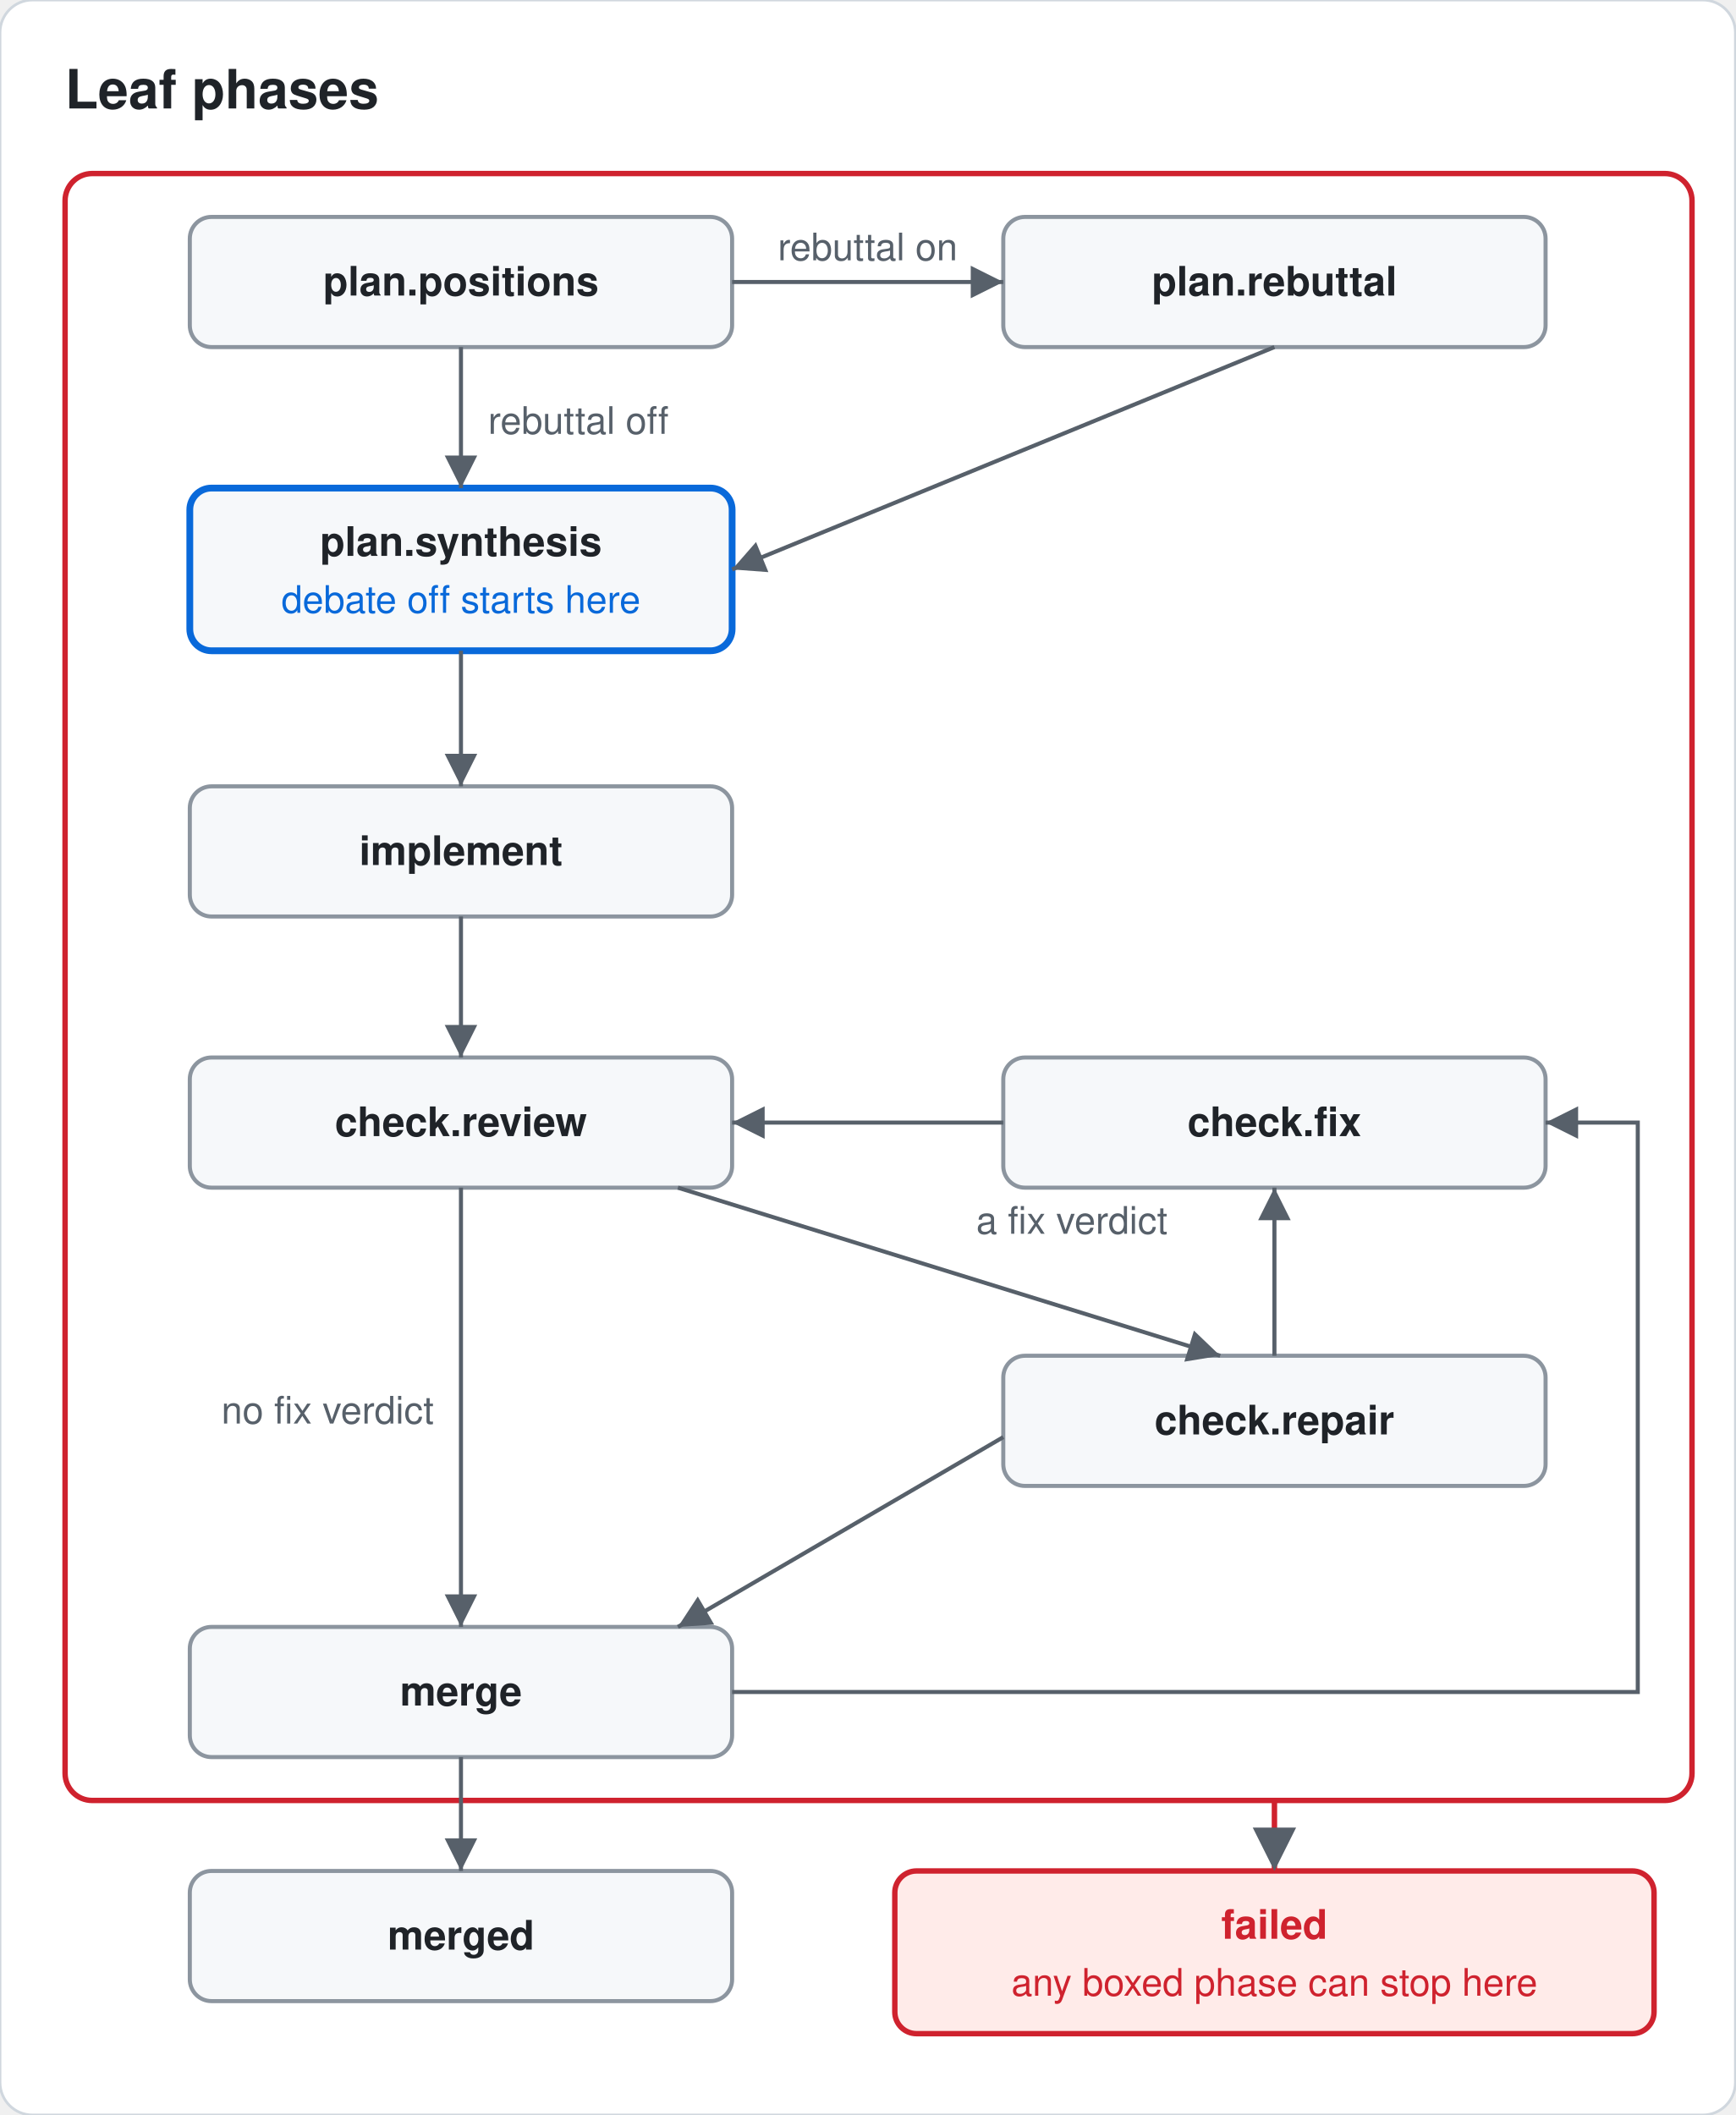
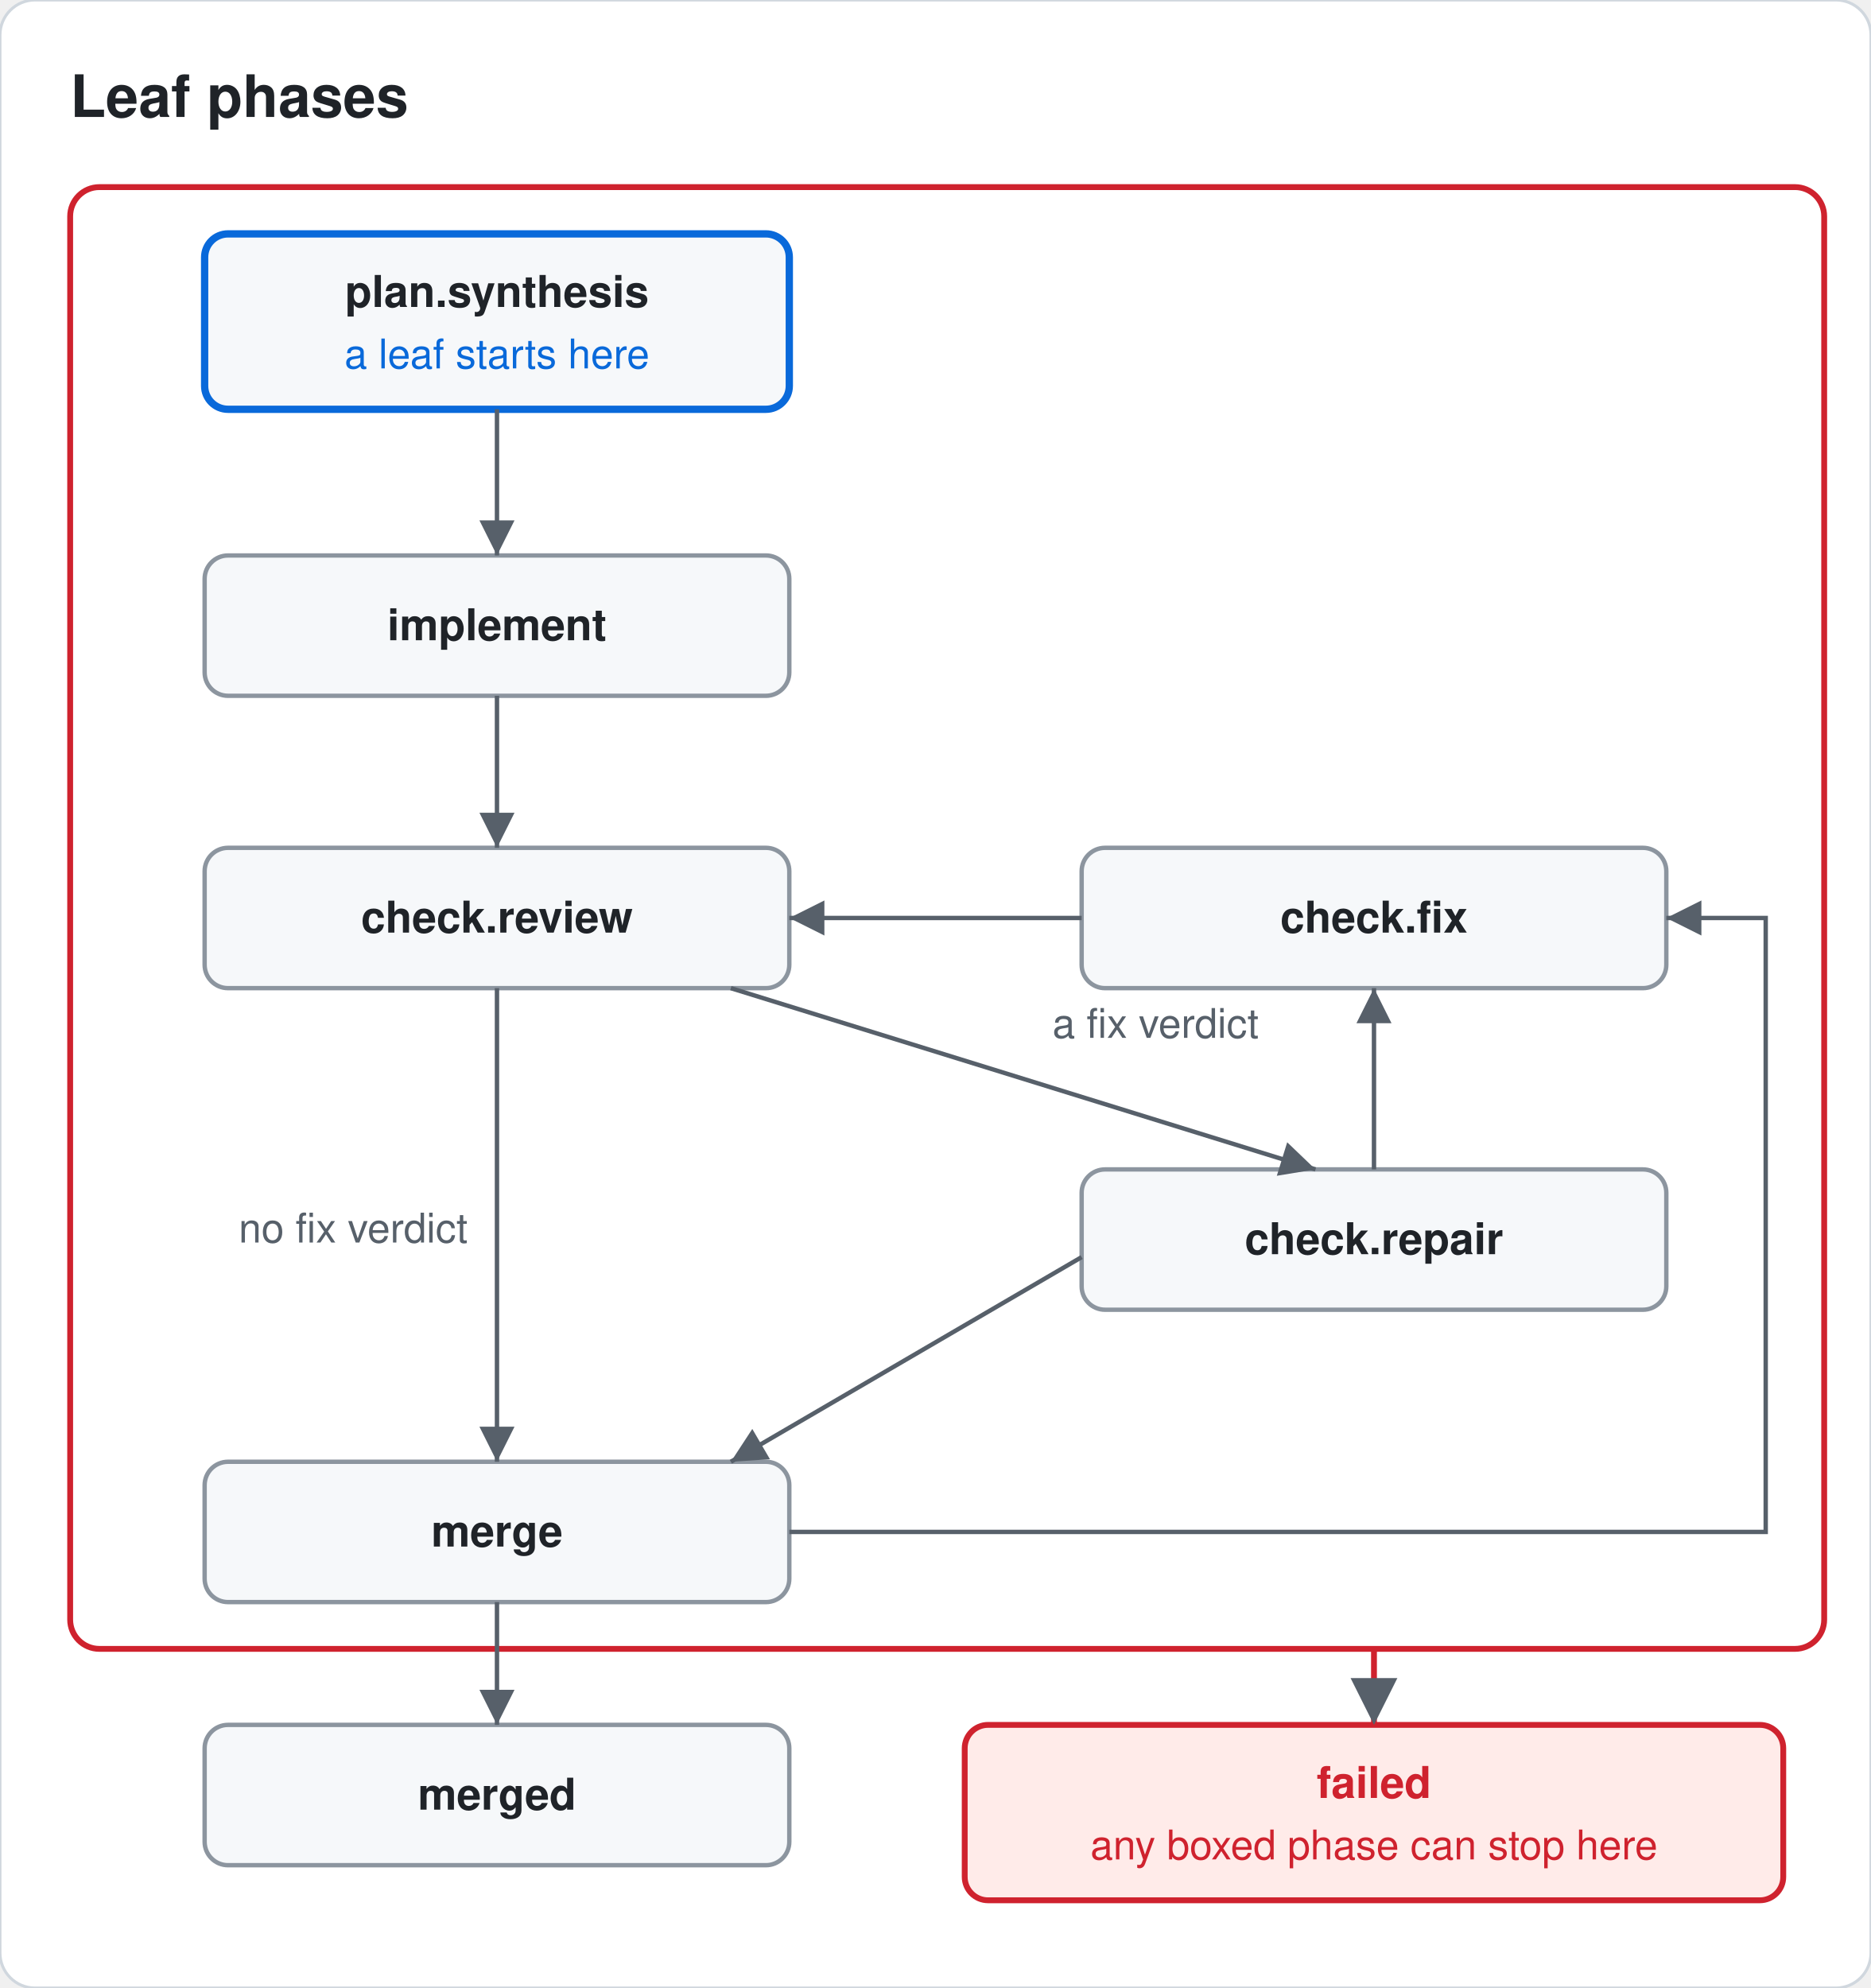
- <svg xmlns="http://www.w3.org/2000/svg" viewBox="0 0 640 780" role="img">
-   <rect x="0" y="0" width="640" height="780" rx="12" fill="#ffffff" stroke="#d0d7de" />
+ <svg xmlns="http://www.w3.org/2000/svg" viewBox="0 0 640 680" role="img">
+   <rect x="0" y="0" width="640" height="680" rx="12" fill="#ffffff" stroke="#d0d7de" />
  <style>
    text { font-family: -apple-system, "Segoe UI", Helvetica, Arial, sans-serif; font-size: 14px; fill: #1f2328; }
    .head { font-size: 20px; font-weight: 600; }
    .name { font-size: 15px; font-weight: 600; }
    .muted { fill: #57606a; }
    .accent { fill: #0969da; }
    .stop { fill: #cf222e; }
    .node { fill: #f6f8fa; stroke: #8c959f; stroke-width: 1.5; }
    .start { fill: #f6f8fa; stroke: #0969da; stroke-width: 2.5; }
    .fail { fill: #ffebe9; stroke: #cf222e; stroke-width: 2; }
    .zone { fill: none; stroke: #cf222e; stroke-width: 2; }
    .edge { stroke: #57606a; stroke-width: 1.5; fill: none; }
    .edge-stop { stroke: #cf222e; stroke-width: 2; fill: none; }
  </style>
  <defs>
    <marker id="arrow" viewBox="0 0 10 10" refX="10" refY="5" markerWidth="8" markerHeight="8" orient="auto-start-reverse">
      <path d="M0,0 L10,5 L0,10 z" fill="#57606a" />
    </marker>
  </defs>
  <text class="head" x="24" y="40">Leaf phases</text>
-   <rect class="zone" x="24" y="64" width="600" height="600" rx="10" />
-   <rect class="node" x="70" y="80" width="200" height="48" rx="8" />
-   <text class="name" x="170" y="109" text-anchor="middle">plan.positions</text>
-   <rect class="node" x="370" y="80" width="200" height="48" rx="8" />
-   <text class="name" x="470" y="109" text-anchor="middle">plan.rebuttal</text>
-   <rect class="start" x="70" y="180" width="200" height="60" rx="8" />
-   <text class="name" x="170" y="205" text-anchor="middle">plan.synthesis</text>
-   <text class="accent" x="170" y="226" text-anchor="middle">debate off starts here</text>
+   <rect class="zone" x="24" y="64" width="600" height="500" rx="10" />
+   <rect class="start" x="70" y="80" width="200" height="60" rx="8" />
+   <text class="name" x="170" y="105" text-anchor="middle">plan.synthesis</text>
+   <text class="accent" x="170" y="126" text-anchor="middle">a leaf starts here</text>
+   <rect class="node" x="70" y="190" width="200" height="48" rx="8" />
+   <text class="name" x="170" y="219" text-anchor="middle">implement</text>
  <rect class="node" x="70" y="290" width="200" height="48" rx="8" />
-   <text class="name" x="170" y="319" text-anchor="middle">implement</text>
-   <rect class="node" x="70" y="390" width="200" height="48" rx="8" />
-   <text class="name" x="170" y="419" text-anchor="middle">check.review</text>
-   <rect class="node" x="370" y="390" width="200" height="48" rx="8" />
-   <text class="name" x="470" y="419" text-anchor="middle">check.fix</text>
-   <rect class="node" x="370" y="500" width="200" height="48" rx="8" />
-   <text class="name" x="470" y="529" text-anchor="middle">check.repair</text>
-   <rect class="node" x="70" y="600" width="200" height="48" rx="8" />
-   <text class="name" x="170" y="629" text-anchor="middle">merge</text>
-   <rect class="node" x="70" y="690" width="200" height="48" rx="8" />
-   <text class="name" x="170" y="719" text-anchor="middle">merged</text>
-   <rect class="fail" x="330" y="690" width="280" height="60" rx="8" />
-   <text class="name stop" x="470" y="715" text-anchor="middle">failed</text>
-   <text class="stop" x="470" y="736" text-anchor="middle">any boxed phase can stop here</text>
-   <line class="edge" x1="270" y1="104" x2="370" y2="104" marker-end="url(#arrow)" />
-   <text class="muted" x="320" y="96" text-anchor="middle">rebuttal on</text>
-   <line class="edge" x1="170" y1="128" x2="170" y2="180" marker-end="url(#arrow)" />
-   <text class="muted" x="180" y="160">rebuttal off</text>
-   <line class="edge" x1="470" y1="128" x2="270" y2="210" marker-end="url(#arrow)" />
-   <line class="edge" x1="170" y1="240" x2="170" y2="290" marker-end="url(#arrow)" />
-   <line class="edge" x1="170" y1="338" x2="170" y2="390" marker-end="url(#arrow)" />
-   <line class="edge" x1="170" y1="438" x2="170" y2="600" marker-end="url(#arrow)" />
-   <text class="muted" x="160" y="525" text-anchor="end">no fix verdict</text>
-   <line class="edge" x1="250" y1="438" x2="450" y2="500" marker-end="url(#arrow)" />
-   <text class="muted" x="360" y="455">a fix verdict</text>
-   <line class="edge" x1="370" y1="530" x2="250" y2="600" marker-end="url(#arrow)" />
-   <line class="edge" x1="470" y1="500" x2="470" y2="438" marker-end="url(#arrow)" />
-   <line class="edge" x1="370" y1="414" x2="270" y2="414" marker-end="url(#arrow)" />
-   <path class="edge" d="M270,624 H604 V414 H570" marker-end="url(#arrow)" />
-   <line class="edge" x1="170" y1="648" x2="170" y2="690" marker-end="url(#arrow)" />
-   <line class="edge-stop" x1="470" y1="664" x2="470" y2="690" marker-end="url(#arrow)" />
+   <text class="name" x="170" y="319" text-anchor="middle">check.review</text>
+   <rect class="node" x="370" y="290" width="200" height="48" rx="8" />
+   <text class="name" x="470" y="319" text-anchor="middle">check.fix</text>
+   <rect class="node" x="370" y="400" width="200" height="48" rx="8" />
+   <text class="name" x="470" y="429" text-anchor="middle">check.repair</text>
+   <rect class="node" x="70" y="500" width="200" height="48" rx="8" />
+   <text class="name" x="170" y="529" text-anchor="middle">merge</text>
+   <rect class="node" x="70" y="590" width="200" height="48" rx="8" />
+   <text class="name" x="170" y="619" text-anchor="middle">merged</text>
+   <rect class="fail" x="330" y="590" width="280" height="60" rx="8" />
+   <text class="name stop" x="470" y="615" text-anchor="middle">failed</text>
+   <text class="stop" x="470" y="636" text-anchor="middle">any boxed phase can stop here</text>
+   <line class="edge" x1="170" y1="140" x2="170" y2="190" marker-end="url(#arrow)" />
+   <line class="edge" x1="170" y1="238" x2="170" y2="290" marker-end="url(#arrow)" />
+   <line class="edge" x1="170" y1="338" x2="170" y2="500" marker-end="url(#arrow)" />
+   <text class="muted" x="160" y="425" text-anchor="end">no fix verdict</text>
+   <line class="edge" x1="250" y1="338" x2="450" y2="400" marker-end="url(#arrow)" />
+   <text class="muted" x="360" y="355">a fix verdict</text>
+   <line class="edge" x1="370" y1="430" x2="250" y2="500" marker-end="url(#arrow)" />
+   <line class="edge" x1="470" y1="400" x2="470" y2="338" marker-end="url(#arrow)" />
+   <line class="edge" x1="370" y1="314" x2="270" y2="314" marker-end="url(#arrow)" />
+   <path class="edge" d="M270,524 H604 V314 H570" marker-end="url(#arrow)" />
+   <line class="edge" x1="170" y1="548" x2="170" y2="590" marker-end="url(#arrow)" />
+   <line class="edge-stop" x1="470" y1="564" x2="470" y2="590" marker-end="url(#arrow)" />
</svg>
